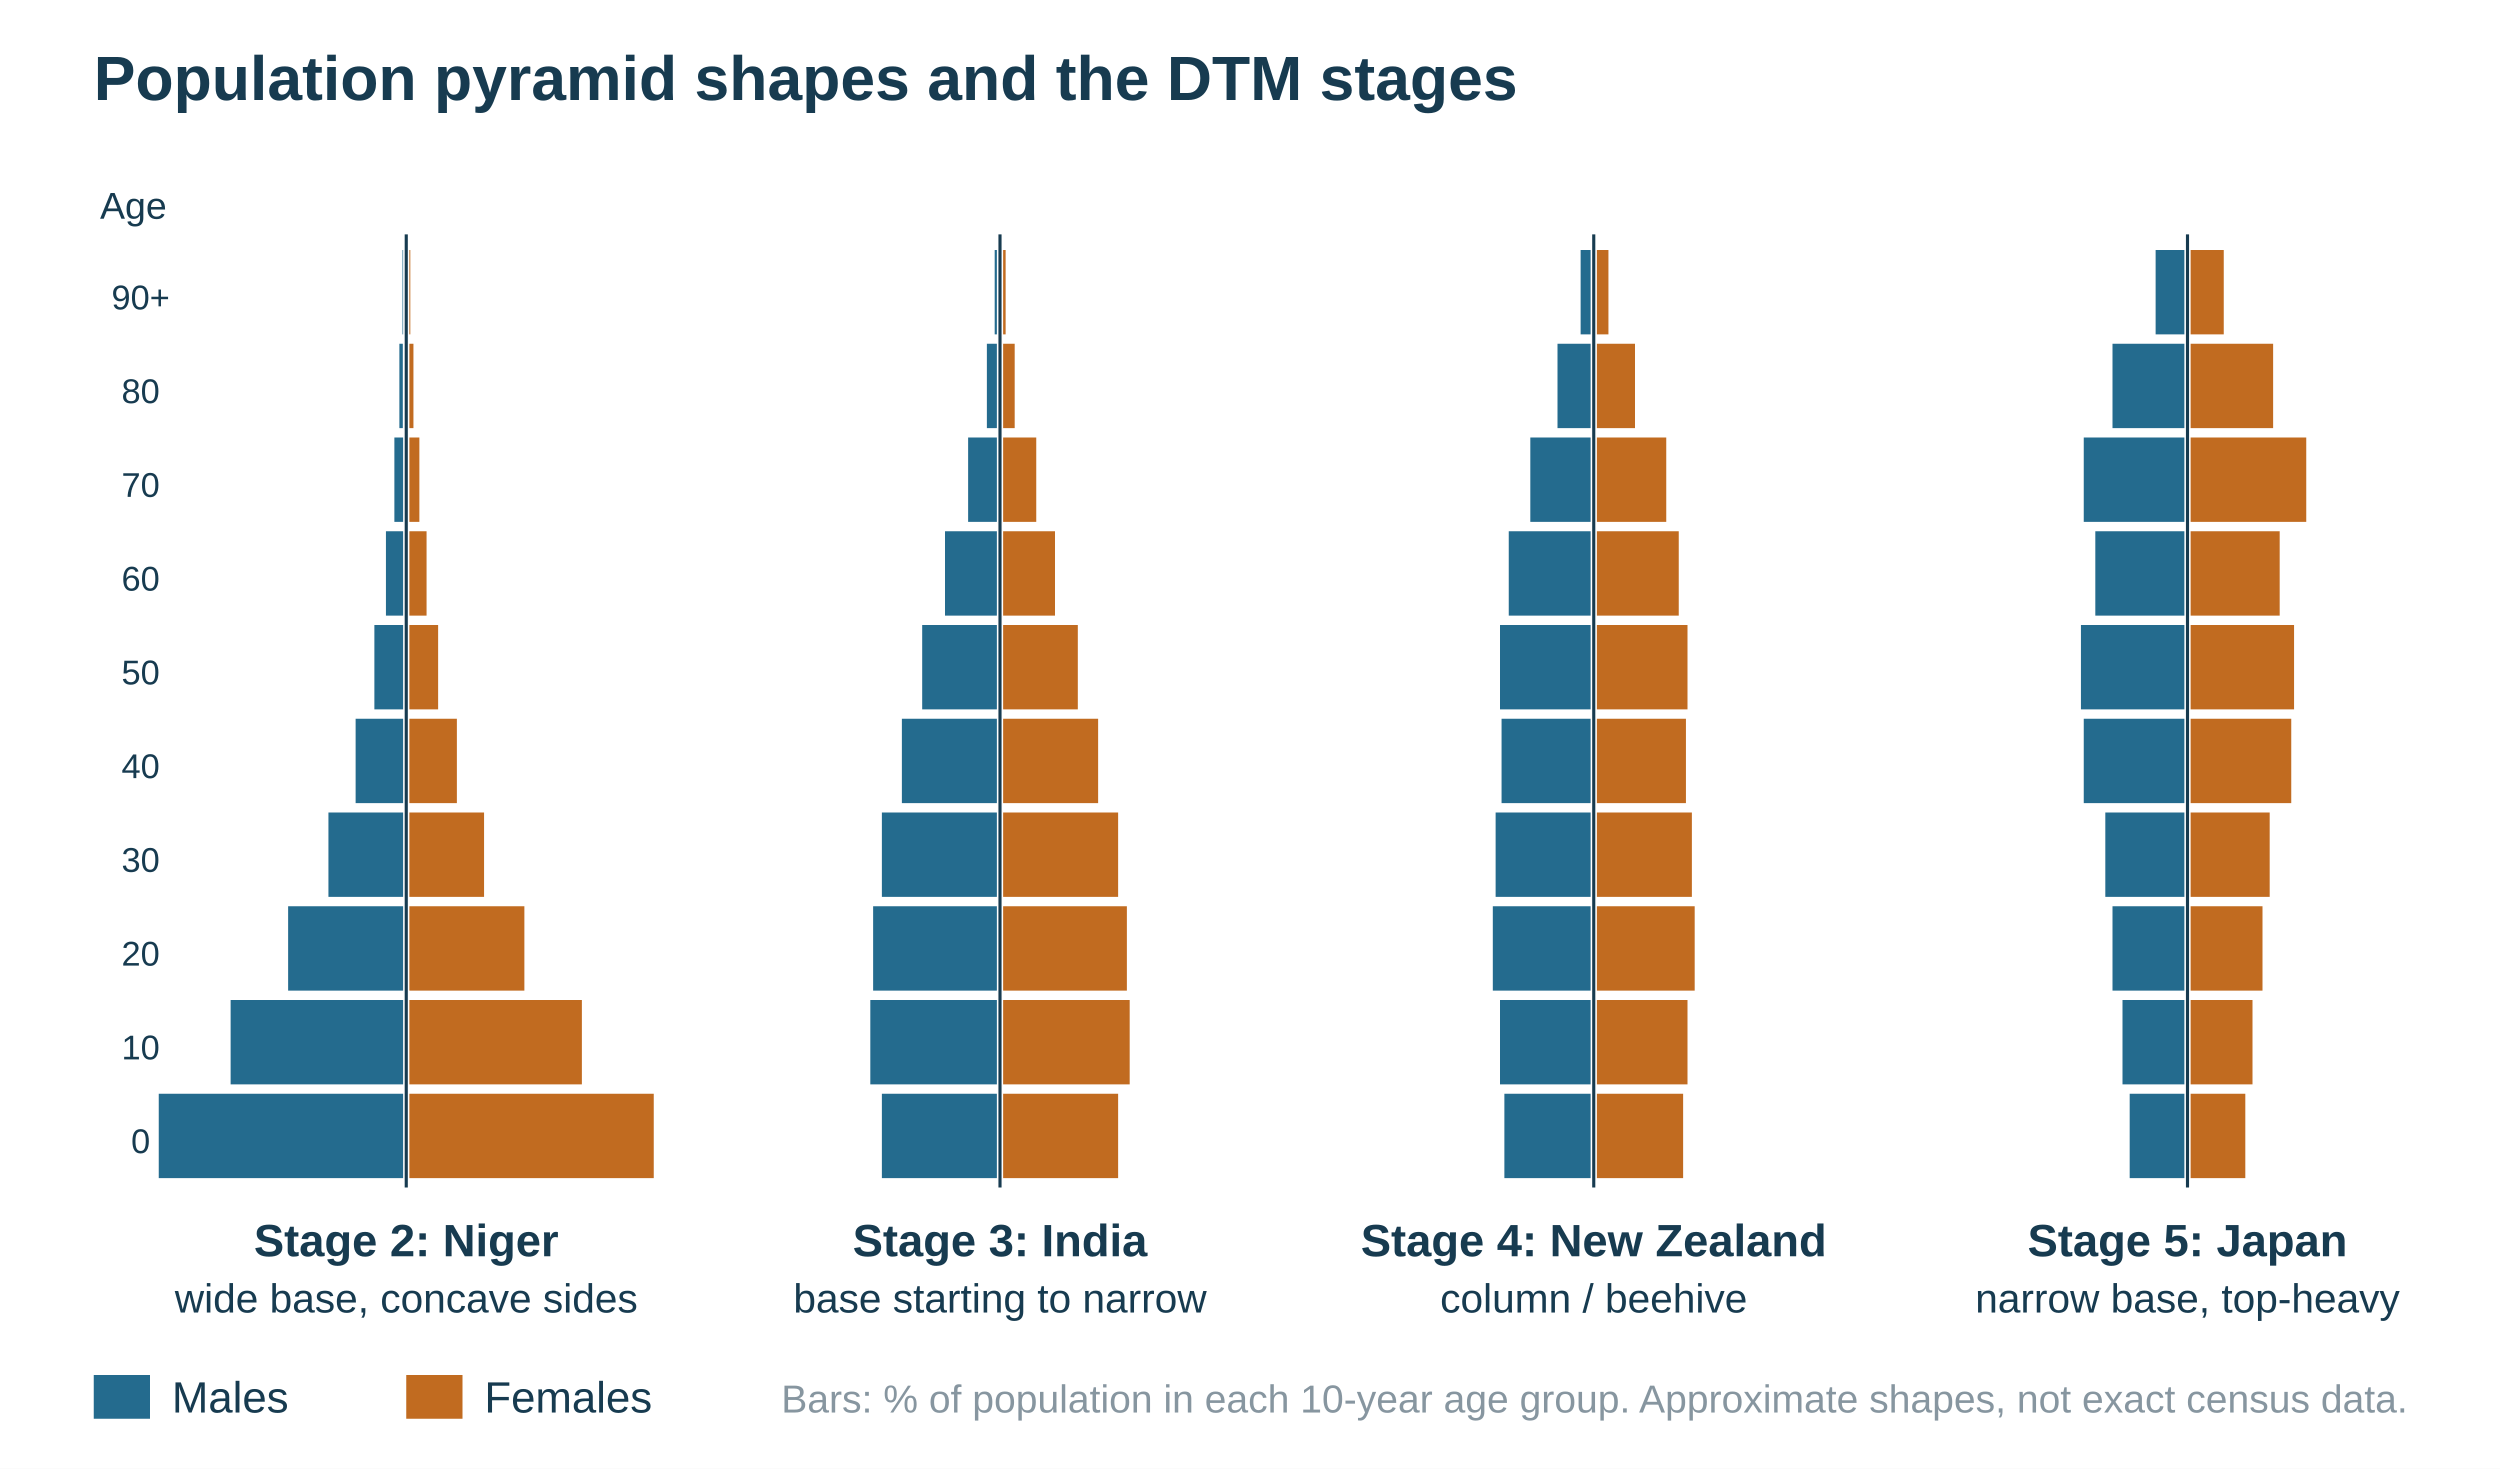
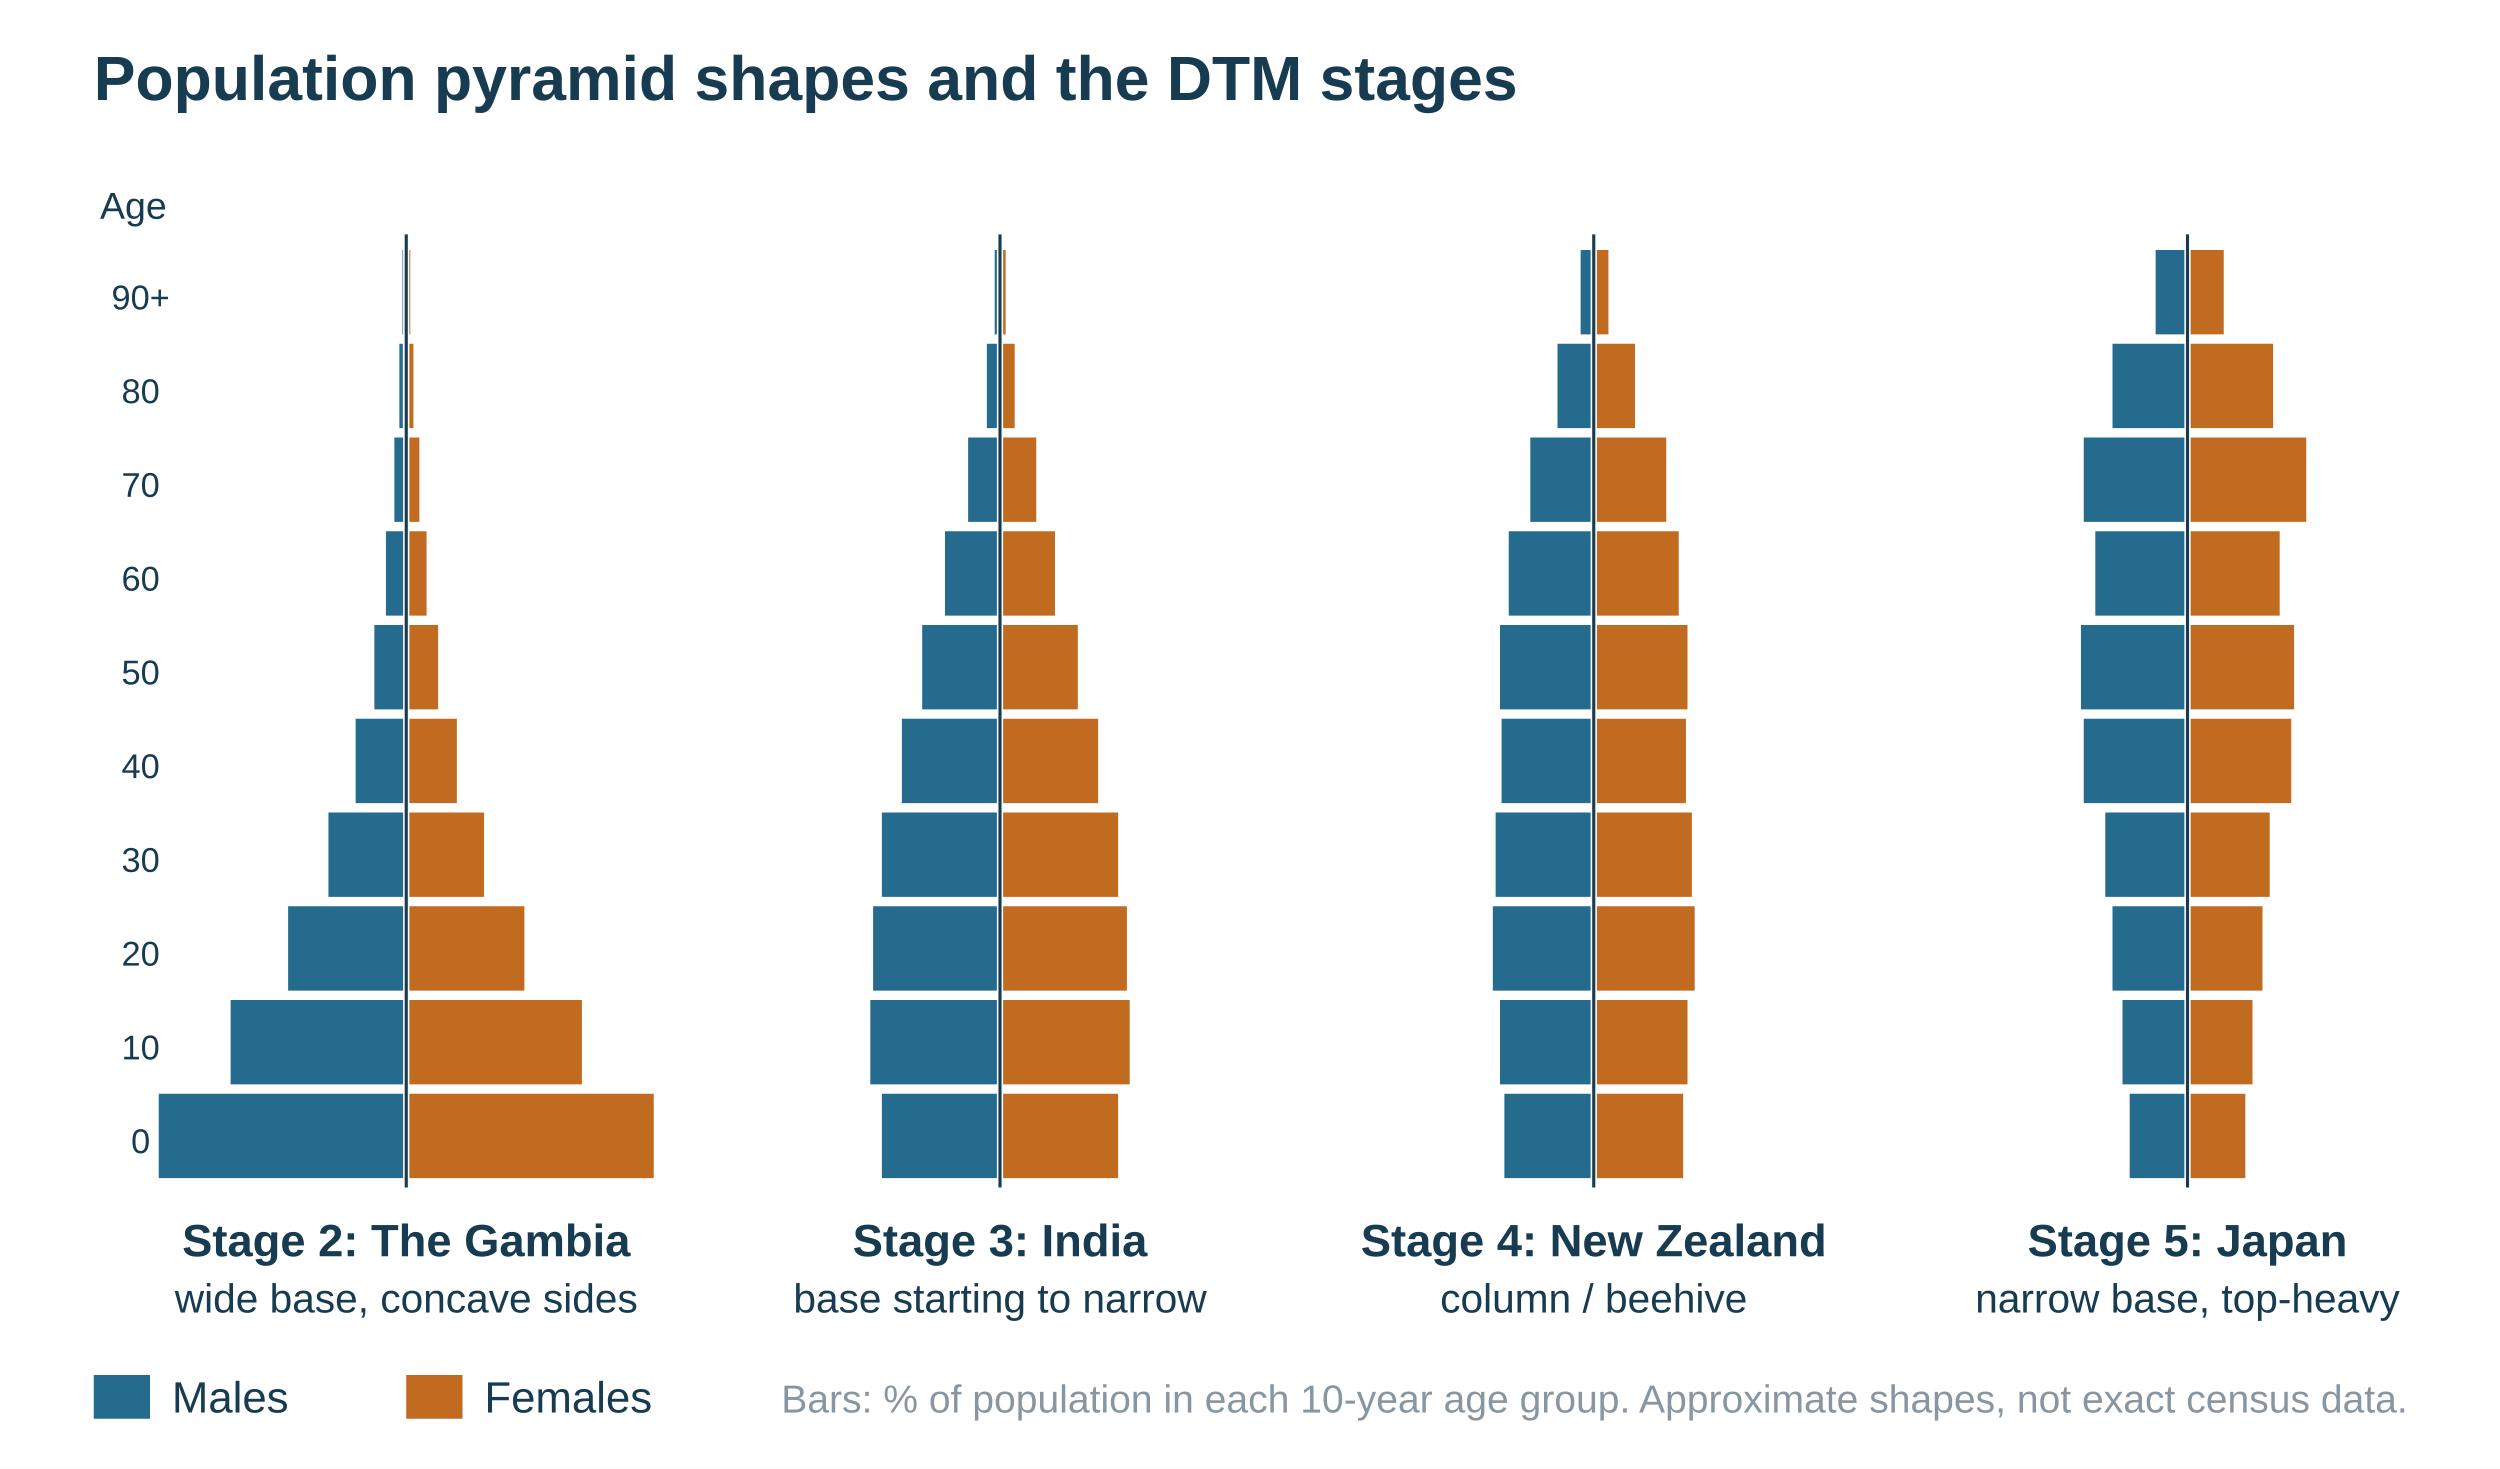
<svg xmlns="http://www.w3.org/2000/svg" width="800" height="470" viewBox="0 0 800 470">
  <rect width="800" height="470" fill="white" />
  <text x="30" y="32" font-family="Arial" font-size="20" fill="#173b50" font-weight="bold">Population pyramid shapes and the DTM stages</text>
  <rect x="50.8" y="350" width="78.2" height="27" fill="#246b8e" />
  <rect x="131" y="350" width="78.2" height="27" fill="#c16b20" />
  <rect x="73.8" y="320" width="55.2" height="27" fill="#246b8e" />
  <rect x="131" y="320" width="55.2" height="27" fill="#c16b20" />
  <rect x="92.2" y="290" width="36.8" height="27" fill="#246b8e" />
  <rect x="131" y="290" width="36.8" height="27" fill="#c16b20" />
  <rect x="105.1" y="260" width="23.9" height="27" fill="#246b8e" />
  <rect x="131" y="260" width="23.9" height="27" fill="#c16b20" />
  <rect x="113.8" y="230" width="15.2" height="27" fill="#246b8e" />
  <rect x="131" y="230" width="15.2" height="27" fill="#c16b20" />
  <rect x="119.8" y="200" width="9.2" height="27" fill="#246b8e" />
  <rect x="131" y="200" width="9.2" height="27" fill="#c16b20" />
  <rect x="123.5" y="170" width="5.5" height="27" fill="#246b8e" />
  <rect x="131" y="170" width="5.5" height="27" fill="#c16b20" />
  <rect x="126.2" y="140" width="2.8" height="27" fill="#246b8e" />
  <rect x="131" y="140" width="3.2" height="27" fill="#c16b20" />
  <rect x="127.8" y="110" width="1.1" height="27" fill="#246b8e" />
  <rect x="131" y="110" width="1.3" height="27" fill="#c16b20" />
  <rect x="128.8" y="80" width="0.2" height="27" fill="#246b8e" />
  <rect x="131" y="80" width="0.3" height="27" fill="#c16b20" />
  <path d="M130 75L130 380" fill="none" stroke="#173b50" stroke-width="1" />
-   <text x="130" y="402" font-family="Arial" font-size="14.5" fill="#173b50" text-anchor="middle" font-weight="bold">Stage 2: Niger</text>
+   <text x="130" y="402" font-family="Arial" font-size="14.5" fill="#173b50" text-anchor="middle" font-weight="bold">Stage 2: The Gambia</text>
  <text x="130" y="420" font-family="Arial" font-size="13" fill="#173b50" text-anchor="middle">wide base, concave sides</text>
  <text x="45" y="369" font-family="Arial" font-size="11" fill="#173b50" text-anchor="middle">0</text>
  <text x="45" y="339" font-family="Arial" font-size="11" fill="#173b50" text-anchor="middle">10</text>
  <text x="45" y="309" font-family="Arial" font-size="11" fill="#173b50" text-anchor="middle">20</text>
  <text x="45" y="279" font-family="Arial" font-size="11" fill="#173b50" text-anchor="middle">30</text>
  <text x="45" y="249" font-family="Arial" font-size="11" fill="#173b50" text-anchor="middle">40</text>
  <text x="45" y="219" font-family="Arial" font-size="11" fill="#173b50" text-anchor="middle">50</text>
  <text x="45" y="189" font-family="Arial" font-size="11" fill="#173b50" text-anchor="middle">60</text>
  <text x="45" y="159" font-family="Arial" font-size="11" fill="#173b50" text-anchor="middle">70</text>
  <text x="45" y="129" font-family="Arial" font-size="11" fill="#173b50" text-anchor="middle">80</text>
  <text x="45" y="99" font-family="Arial" font-size="11" fill="#173b50" text-anchor="middle">90+</text>
  <rect x="282.2" y="350" width="36.8" height="27" fill="#246b8e" />
  <rect x="321" y="350" width="36.8" height="27" fill="#c16b20" />
  <rect x="278.5" y="320" width="40.5" height="27" fill="#246b8e" />
  <rect x="321" y="320" width="40.5" height="27" fill="#c16b20" />
  <rect x="279.4" y="290" width="39.6" height="27" fill="#246b8e" />
  <rect x="321" y="290" width="39.6" height="27" fill="#c16b20" />
  <rect x="282.2" y="260" width="36.8" height="27" fill="#246b8e" />
  <rect x="321" y="260" width="36.8" height="27" fill="#c16b20" />
  <rect x="288.6" y="230" width="30.4" height="27" fill="#246b8e" />
  <rect x="321" y="230" width="30.4" height="27" fill="#c16b20" />
  <rect x="295.1" y="200" width="23.9" height="27" fill="#246b8e" />
  <rect x="321" y="200" width="23.9" height="27" fill="#c16b20" />
  <rect x="302.4" y="170" width="16.6" height="27" fill="#246b8e" />
  <rect x="321" y="170" width="16.6" height="27" fill="#c16b20" />
  <rect x="309.8" y="140" width="9.2" height="27" fill="#246b8e" />
  <rect x="321" y="140" width="10.6" height="27" fill="#c16b20" />
  <rect x="315.8" y="110" width="3.2" height="27" fill="#246b8e" />
  <rect x="321" y="110" width="3.7" height="27" fill="#c16b20" />
  <rect x="318.3" y="80" width="0.7" height="27" fill="#246b8e" />
  <rect x="321" y="80" width="0.8" height="27" fill="#c16b20" />
  <path d="M320 75L320 380" fill="none" stroke="#173b50" stroke-width="1" />
  <text x="320" y="402" font-family="Arial" font-size="14.5" fill="#173b50" text-anchor="middle" font-weight="bold">Stage 3: India</text>
  <text x="320" y="420" font-family="Arial" font-size="13" fill="#173b50" text-anchor="middle">base starting to narrow</text>
  <rect x="481.4" y="350" width="27.6" height="27" fill="#246b8e" />
  <rect x="511" y="350" width="27.6" height="27" fill="#c16b20" />
  <rect x="480" y="320" width="29" height="27" fill="#246b8e" />
  <rect x="511" y="320" width="29" height="27" fill="#c16b20" />
  <rect x="477.7" y="290" width="31.3" height="27" fill="#246b8e" />
  <rect x="511" y="290" width="31.3" height="27" fill="#c16b20" />
  <rect x="478.6" y="260" width="30.4" height="27" fill="#246b8e" />
  <rect x="511" y="260" width="30.4" height="27" fill="#c16b20" />
  <rect x="480.5" y="230" width="28.5" height="27" fill="#246b8e" />
  <rect x="511" y="230" width="28.5" height="27" fill="#c16b20" />
  <rect x="480" y="200" width="29" height="27" fill="#246b8e" />
  <rect x="511" y="200" width="29" height="27" fill="#c16b20" />
  <rect x="482.8" y="170" width="26.2" height="27" fill="#246b8e" />
  <rect x="511" y="170" width="26.2" height="27" fill="#c16b20" />
  <rect x="489.7" y="140" width="19.3" height="27" fill="#246b8e" />
  <rect x="511" y="140" width="22.2" height="27" fill="#c16b20" />
  <rect x="498.4" y="110" width="10.6" height="27" fill="#246b8e" />
  <rect x="511" y="110" width="12.2" height="27" fill="#c16b20" />
  <rect x="505.8" y="80" width="3.2" height="27" fill="#246b8e" />
  <rect x="511" y="80" width="3.7" height="27" fill="#c16b20" />
  <path d="M510 75L510 380" fill="none" stroke="#173b50" stroke-width="1" />
  <text x="510" y="402" font-family="Arial" font-size="14.5" fill="#173b50" text-anchor="middle" font-weight="bold">Stage 4: New Zealand</text>
  <text x="510" y="420" font-family="Arial" font-size="13" fill="#173b50" text-anchor="middle">column / beehive</text>
  <rect x="681.5" y="350" width="17.5" height="27" fill="#246b8e" />
  <rect x="701" y="350" width="17.5" height="27" fill="#c16b20" />
  <rect x="679.2" y="320" width="19.8" height="27" fill="#246b8e" />
  <rect x="701" y="320" width="19.8" height="27" fill="#c16b20" />
  <rect x="676" y="290" width="23" height="27" fill="#246b8e" />
  <rect x="701" y="290" width="23" height="27" fill="#c16b20" />
  <rect x="673.7" y="260" width="25.3" height="27" fill="#246b8e" />
  <rect x="701" y="260" width="25.3" height="27" fill="#c16b20" />
  <rect x="666.8" y="230" width="32.2" height="27" fill="#246b8e" />
  <rect x="701" y="230" width="32.2" height="27" fill="#c16b20" />
  <rect x="665.9" y="200" width="33.1" height="27" fill="#246b8e" />
  <rect x="701" y="200" width="33.1" height="27" fill="#c16b20" />
  <rect x="670.5" y="170" width="28.5" height="27" fill="#246b8e" />
  <rect x="701" y="170" width="28.5" height="27" fill="#c16b20" />
  <rect x="666.8" y="140" width="32.2" height="27" fill="#246b8e" />
  <rect x="701" y="140" width="37" height="27" fill="#c16b20" />
  <rect x="676" y="110" width="23" height="27" fill="#246b8e" />
  <rect x="701" y="110" width="26.4" height="27" fill="#c16b20" />
  <rect x="689.8" y="80" width="9.2" height="27" fill="#246b8e" />
  <rect x="701" y="80" width="10.6" height="27" fill="#c16b20" />
  <path d="M700 75L700 380" fill="none" stroke="#173b50" stroke-width="1" />
  <text x="700" y="402" font-family="Arial" font-size="14.5" fill="#173b50" text-anchor="middle" font-weight="bold">Stage 5: Japan</text>
  <text x="700" y="420" font-family="Arial" font-size="13" fill="#173b50" text-anchor="middle">narrow base, top-heavy</text>
  <text x="32" y="70" font-family="Arial" font-size="12" fill="#173b50">Age</text>
  <rect x="30" y="440" width="18" height="14" fill="#246b8e" />
  <text x="55" y="452" font-family="Arial" font-size="14" fill="#173b50">Males</text>
  <rect x="130" y="440" width="18" height="14" fill="#c16b20" />
  <text x="155" y="452" font-family="Arial" font-size="14" fill="#173b50">Females</text>
  <text x="250" y="452" font-family="Arial" font-size="12.5" fill="#8796a0">Bars: % of population in each 10-year age group. Approximate shapes, not exact census data.</text>
</svg>
